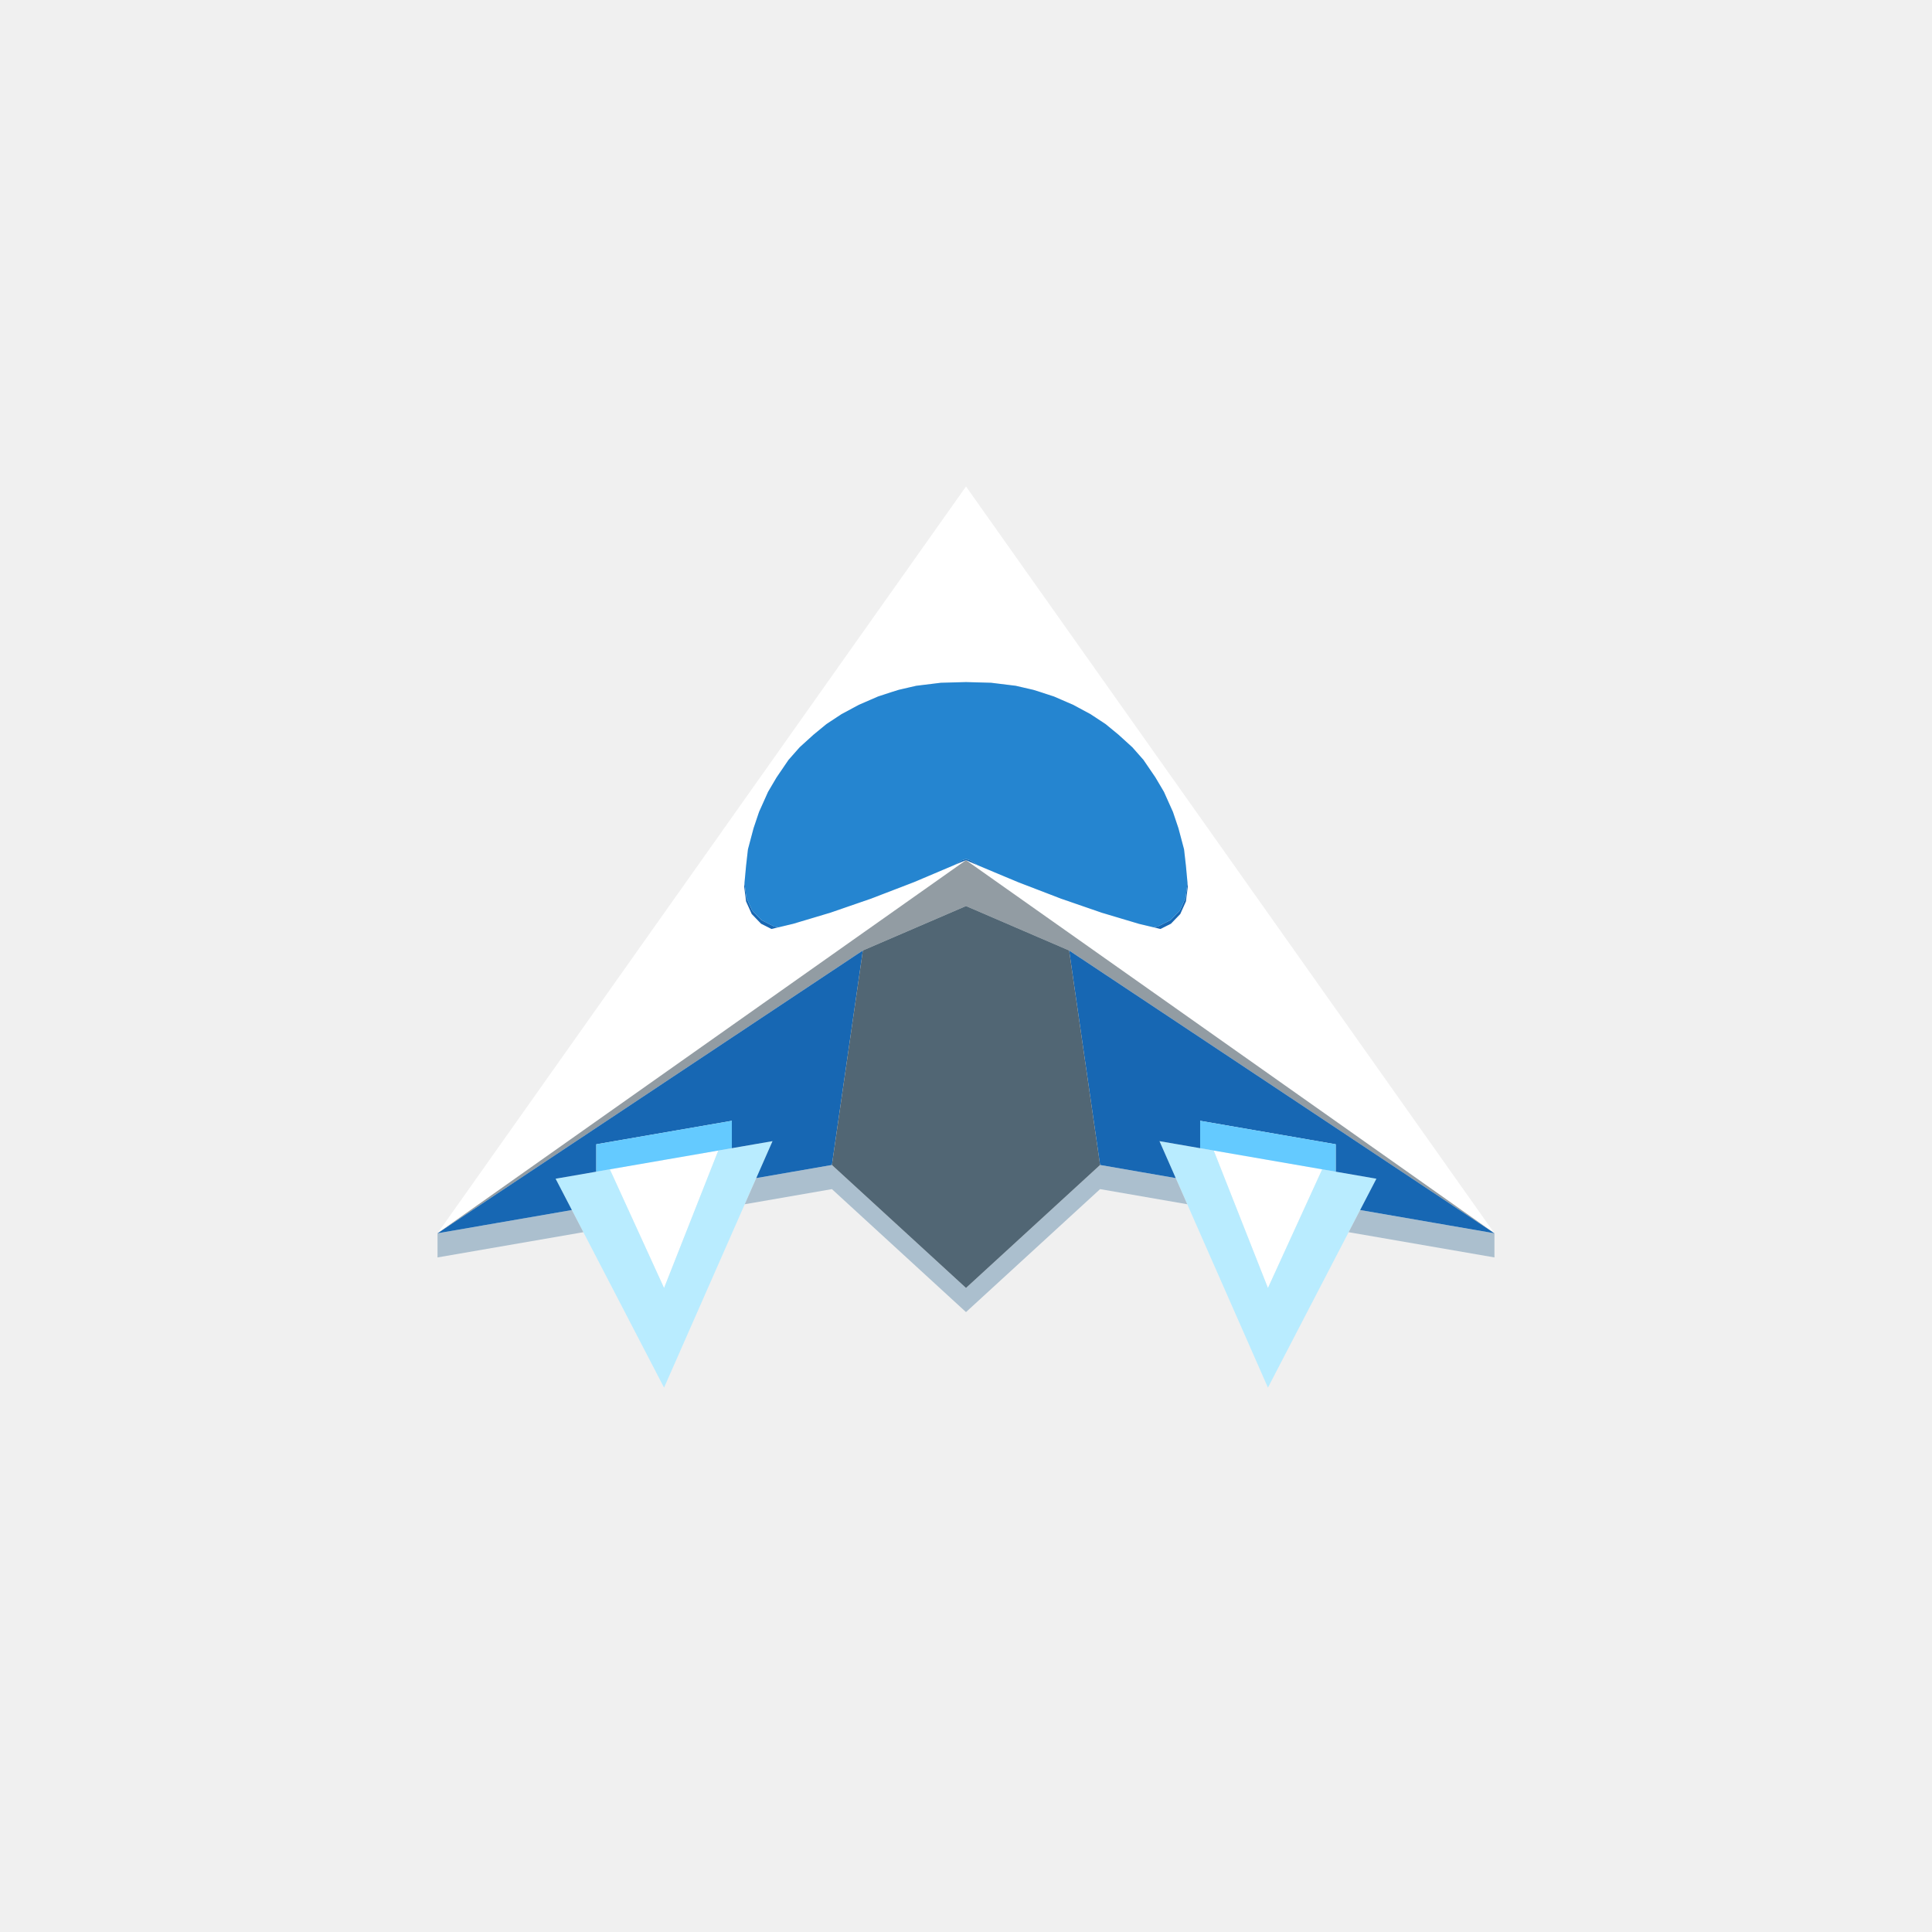
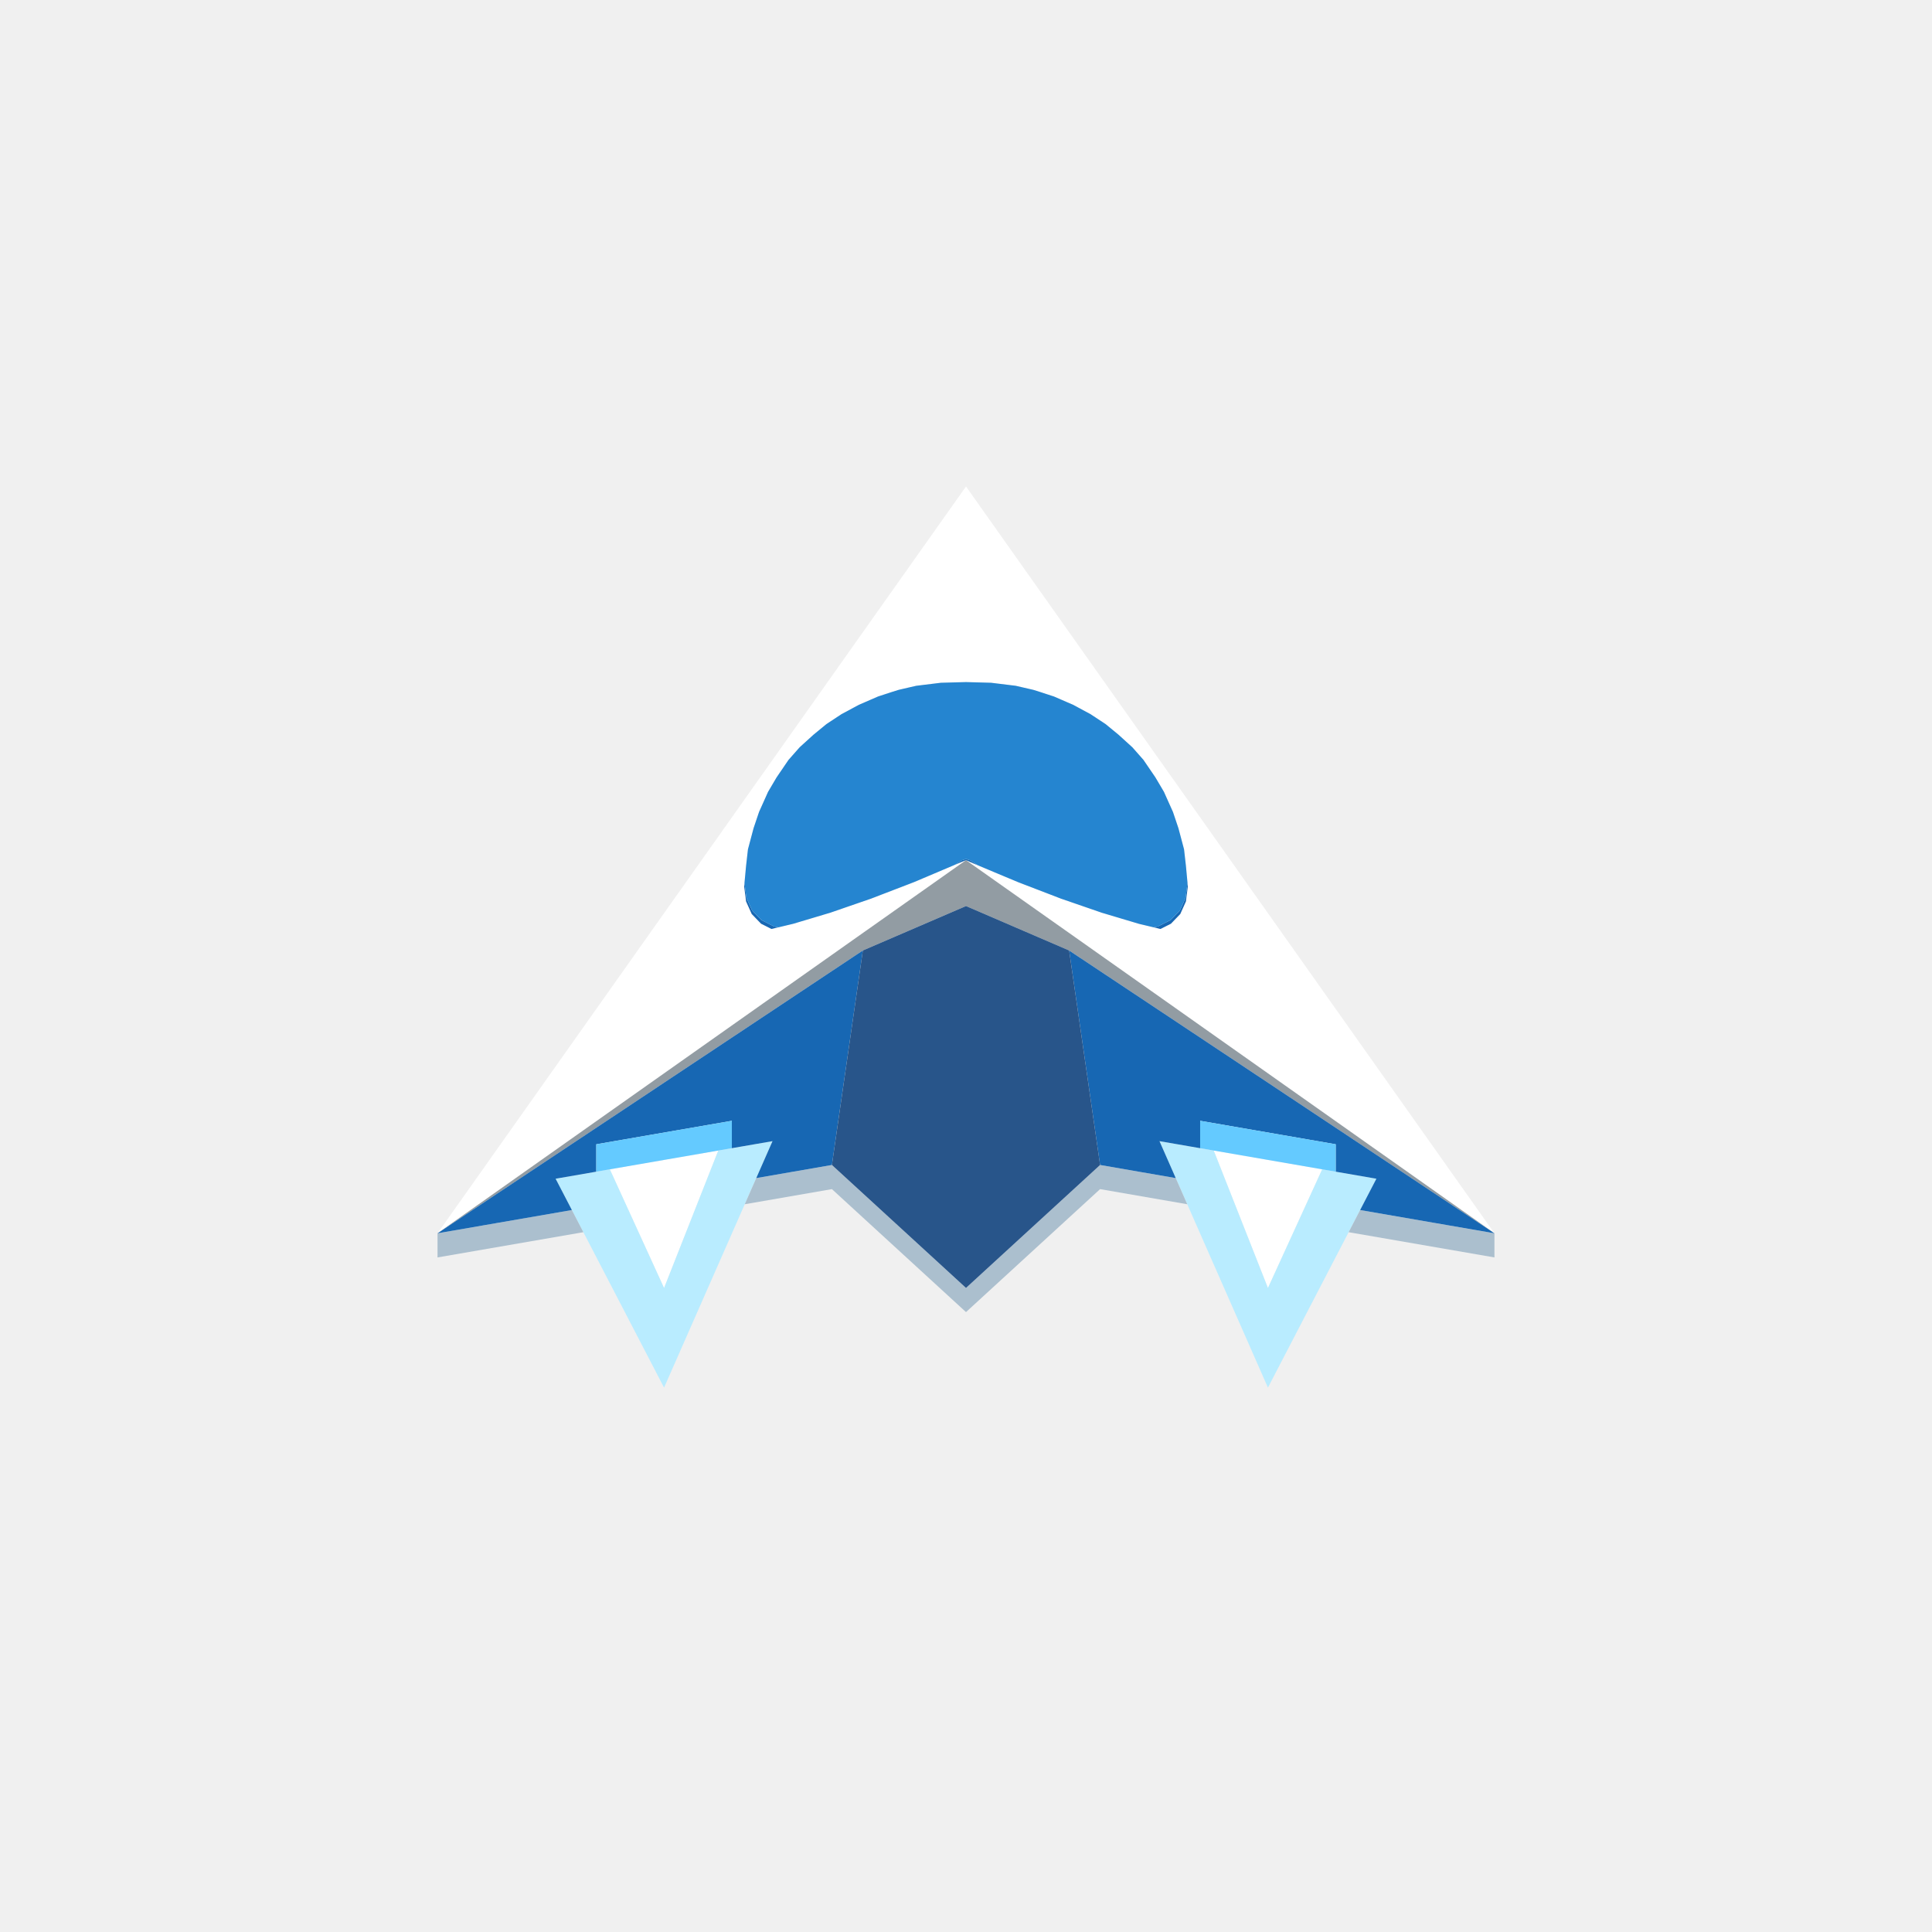
<svg xmlns="http://www.w3.org/2000/svg" width="96" height="96" viewBox="0 0 96 96">
  <path fill="#ffffff" d="M65.594,58.331L63.003,64L60.413,57.433L60.309,57.17L65.698,58.103ZM35.587,57.433L32.997,64L30.407,58.331L30.302,58.103L35.691,57.17ZM21.741,61.282L22.732,59.881L25.145,56.472L26.705,54.268L27.475,53.178L27.482,53.169L27.807,52.71L28.35,51.942L28.643,51.528L29.237,50.689L29.858,49.811L30.35,49.116L30.806,48.472L31.244,47.853L31.676,47.242L32.114,46.622L32.574,45.972L33.08,45.257L33.691,44.395L34.587,43.129L36.806,39.993L36.807,39.991L36.842,39.941L36.85,39.93L36.861,39.915L36.875,39.894L36.952,39.786L36.972,39.757L36.983,39.741L37.004,39.712L37.043,39.657L37.049,39.648L37.121,39.546L37.124,39.542L37.132,39.531L37.166,39.484L37.167,39.482L37.2,39.436L37.232,39.39L37.234,39.387L37.235,39.386L37.254,39.359L37.315,39.273L37.317,39.27L37.356,39.215L37.428,39.113L37.433,39.106L37.444,39.09L37.455,39.075L37.507,39.001L37.515,38.99L37.52,38.982L37.535,38.962L37.544,38.949L37.591,38.883L37.667,38.775L37.672,38.768L37.68,38.757L37.687,38.747L37.718,38.703L37.732,38.683L37.736,38.677L37.747,38.663L37.752,38.654L37.756,38.65L37.781,38.614L37.803,38.584L37.808,38.576L37.818,38.562L37.844,38.525L37.847,38.521L37.858,38.505L37.88,38.474L37.887,38.464L37.95,38.376L37.985,38.326L37.993,38.315L38.048,38.237L38.052,38.232L38.072,38.204L38.129,38.123L38.167,38.068L38.182,38.048L38.194,38.03L38.197,38.026L38.205,38.014L38.231,37.978L38.242,37.963L38.252,37.949L38.26,37.938L38.262,37.935L38.287,37.899L38.305,37.873L38.315,37.86L38.317,37.857L38.322,37.849L38.328,37.842L38.33,37.838L38.335,37.831L38.344,37.818L38.354,37.804L38.373,37.777L38.379,37.77L38.387,37.758L38.399,37.741L38.405,37.732L38.419,37.713L38.453,37.664L38.465,37.647L38.472,37.638L38.493,37.608L38.517,37.575L38.525,37.563L38.528,37.558L38.562,37.51L38.639,37.402L38.658,37.374L38.659,37.374L38.669,37.359L38.712,37.299L38.738,37.261L38.745,37.252L38.761,37.23L38.764,37.224L38.769,37.219L38.771,37.215L38.783,37.199L38.795,37.181L38.8,37.174L38.81,37.16L38.811,37.158L38.816,37.151L38.825,37.139L38.853,37.099L38.857,37.093L38.933,36.986L38.974,36.929L38.993,36.901L39.001,36.89L39.012,36.874L39.027,36.854L39.056,36.812L39.056,36.812L39.056,36.812L39.057,36.811L39.116,36.728L39.132,36.705L39.139,36.694L39.145,36.686L39.151,36.678L39.166,36.657L39.181,36.636L39.192,36.621L39.192,36.62L39.203,36.605L39.211,36.594L39.212,36.592L39.214,36.589L39.231,36.566L39.238,36.555L39.24,36.552L39.261,36.523L39.283,36.492L39.29,36.481L39.297,36.472L39.309,36.455L39.322,36.436L39.393,36.336L39.415,36.305L39.427,36.288L39.451,36.254L39.492,36.197L39.505,36.177L39.513,36.166L39.519,36.159L39.53,36.143L39.536,36.135L39.537,36.133L39.541,36.127L39.542,36.126L39.55,36.115L39.559,36.102L39.572,36.083L39.576,36.078L39.595,36.051L39.631,36L39.647,35.977L39.648,35.975L39.653,35.969L39.655,35.966L39.674,35.939L39.68,35.931L39.707,35.892L39.722,35.871L39.728,35.862L39.729,35.862L39.73,35.86L39.74,35.846L39.753,35.827L39.794,35.77L39.831,35.717L39.833,35.715L39.84,35.704L39.841,35.703L39.851,35.689L39.853,35.685L39.854,35.685L39.856,35.681L39.857,35.68L39.857,35.68L39.872,35.66L39.873,35.658L39.882,35.645L39.918,35.594L39.956,35.54L39.975,35.514L40.025,35.443L40.047,35.412L40.048,35.41L40.051,35.406L40.065,35.386L40.105,35.33L40.107,35.328L40.116,35.314L40.119,35.31L40.121,35.306L40.135,35.287L40.154,35.26L40.169,35.24L40.182,35.221L40.183,35.219L40.192,35.207L40.206,35.188L40.207,35.185L40.208,35.185L40.207,35.185L40.208,35.184L40.221,35.166L40.227,35.158L40.263,35.107L40.267,35.101L40.268,35.099L40.314,35.035L40.316,35.031L40.339,35L40.377,34.945L40.406,34.905L40.416,34.89L40.419,34.886L40.427,34.875L40.451,34.841L40.462,34.826L40.481,34.799L40.519,34.745L40.527,34.734L40.532,34.726L40.553,34.697L40.558,34.69L40.572,34.67L40.608,34.62L40.613,34.612L40.62,34.602L40.622,34.599L40.629,34.589L40.674,34.525L40.7,34.488L40.717,34.466L40.717,34.465L40.731,34.445L40.754,34.413L40.767,34.394L40.779,34.377L40.789,34.363L40.806,34.34L40.82,34.319L40.876,34.241L40.897,34.211L40.91,34.193L40.926,34.17L40.927,34.169L40.943,34.145L40.968,34.11L40.98,34.094L41.022,34.034L41.049,33.996L41.05,33.996L41.049,33.995L41.07,33.966L41.072,33.964L41.074,33.96L41.124,33.889L41.151,33.852L41.158,33.842L41.181,33.809L41.183,33.806L41.245,33.718L41.267,33.688L41.272,33.681L41.273,33.679L41.279,33.671L41.286,33.661L41.29,33.656L41.339,33.586L41.391,33.513L41.392,33.511L41.425,33.464L41.428,33.461L41.443,33.439L41.464,33.409L41.501,33.357L41.529,33.318L41.558,33.277L41.62,33.189L41.675,33.111L41.728,33.035L41.735,33.026L41.741,33.019L41.816,32.911L41.834,32.886L41.867,32.84L41.903,32.789L41.914,32.774L41.914,32.773L41.93,32.751L41.952,32.72L41.985,32.673L41.992,32.664L42,32.652L42.038,32.598L42.056,32.572L42.122,32.479L42.152,32.437L42.167,32.415L42.328,32.188L42.34,32.171L42.389,32.103L42.428,32.046L42.439,32.031L42.489,31.961L42.518,31.92L42.613,31.786L42.658,31.721L42.66,31.72L42.662,31.717L42.736,31.612L42.806,31.512L42.814,31.501L42.818,31.496L42.844,31.46L42.923,31.348L42.966,31.287L42.973,31.277L43.144,31.035L43.149,31.029L43.159,31.014L43.198,30.959L43.255,30.878L43.274,30.851L43.297,30.818L43.371,30.714L43.434,30.626L43.52,30.504L43.538,30.478L43.544,30.47L43.743,30.189L43.747,30.183L43.758,30.167L43.782,30.134L43.862,30.02L43.884,29.989L43.91,29.952L44.029,29.784L44.121,29.654L44.164,29.593L44.242,29.483L44.251,29.471L44.432,29.215L44.568,29.022L44.611,28.963L44.645,28.914L44.653,28.902L44.991,28.425L45.036,28.362L45.079,28.3L45.147,28.204L45.279,28.017L45.29,28.003L45.294,27.997L45.37,27.889L45.46,27.762L45.891,27.153L46.392,26.445L46.466,26.34L46.578,26.182L46.679,26.04L46.759,25.926L46.803,25.864L46.888,25.744L46.908,25.715L47.08,25.473L47.1,25.445L48,24.173L48.731,25.205L48.755,25.239L48.887,25.426L48.92,25.473L49.092,25.715L49.112,25.744L49.197,25.864L49.241,25.926L49.321,26.04L49.422,26.182L49.534,26.34L49.608,26.445L50.109,27.153L50.259,27.365L50.54,27.762L50.63,27.889L50.71,28.003L50.721,28.017L50.76,28.073L50.853,28.204L50.921,28.3L50.964,28.362L51.009,28.425L51.347,28.902L51.355,28.914L51.389,28.963L51.432,29.022L51.568,29.215L51.749,29.471L51.758,29.483L51.836,29.593L51.998,29.822L52.09,29.952L52.116,29.989L52.138,30.02L52.218,30.134L52.242,30.167L52.257,30.189L52.271,30.209L52.443,30.451L52.456,30.47L52.462,30.478L52.48,30.504L52.528,30.572L52.566,30.626L52.703,30.818L52.726,30.851L52.745,30.878L52.802,30.959L52.841,31.014L52.856,31.035L52.893,31.088L53.034,31.287L53.077,31.348L53.182,31.496L53.187,31.503L53.194,31.512L53.234,31.569L53.338,31.717L53.34,31.72L53.342,31.721L53.387,31.786L53.511,31.961L53.561,32.031L53.572,32.046L53.595,32.079L53.611,32.103L53.614,32.106L53.66,32.171L53.672,32.188L53.827,32.408L53.848,32.437L53.878,32.479L53.962,32.598L54,32.652L54.015,32.673L54.086,32.773L54.097,32.789L54.166,32.886L54.184,32.911L54.259,33.019L54.265,33.026L54.272,33.035L54.283,33.051L54.38,33.189L54.442,33.277L54.471,33.318L54.536,33.409L54.572,33.461L54.575,33.464L54.608,33.511L54.661,33.586L54.663,33.588L54.71,33.656L54.721,33.671L54.728,33.681L54.755,33.718L54.817,33.806L54.819,33.809L54.819,33.81L54.819,33.809L54.842,33.842L54.876,33.889L54.926,33.96L54.93,33.966L55.015,34.087L55.02,34.094L55.032,34.11L55.062,34.152L55.074,34.17L55.09,34.193L55.103,34.211L55.124,34.241L55.141,34.265L55.153,34.282L55.194,34.34L55.221,34.377L55.233,34.394L55.246,34.413L55.269,34.445L55.272,34.449L55.283,34.466L55.326,34.525L55.365,34.582L55.369,34.587L55.371,34.589L55.378,34.599L55.38,34.602L55.392,34.62L55.424,34.664L55.428,34.67L55.436,34.681L55.443,34.691L55.447,34.697L55.453,34.705L55.468,34.726L55.481,34.745L55.496,34.767L55.519,34.799L55.545,34.835L55.549,34.841L55.573,34.875L55.581,34.886L55.661,35L55.686,35.035L55.7,35.054L55.732,35.099L55.732,35.1L55.731,35.1L55.733,35.101L55.733,35.101L55.737,35.107L55.742,35.114L55.745,35.118L55.773,35.158L55.786,35.175L55.792,35.184L55.793,35.185L55.794,35.188L55.806,35.205L55.808,35.207L55.817,35.219L55.818,35.221L55.831,35.24L55.846,35.26L55.85,35.266L55.879,35.306L55.884,35.314L55.893,35.328L55.907,35.347L55.934,35.386L55.949,35.406L56.025,35.514L56.044,35.54L56.054,35.555L56.066,35.571L56.082,35.594L56.094,35.611L56.118,35.645L56.121,35.65L56.128,35.66L56.143,35.68L56.143,35.68L56.144,35.681L56.146,35.685L56.147,35.685L56.167,35.715L56.196,35.755L56.206,35.77L56.213,35.779L56.235,35.81L56.247,35.827L56.26,35.846L56.27,35.86L56.278,35.871L56.293,35.892L56.306,35.911L56.326,35.939L56.347,35.969L56.352,35.975L56.353,35.977L56.383,36.019L56.405,36.051L56.41,36.058L56.428,36.083L56.441,36.102L56.45,36.115L56.458,36.126L56.459,36.127L56.463,36.133L56.47,36.143L56.481,36.159L56.487,36.166L56.489,36.169L56.495,36.177L56.5,36.185L56.508,36.197L56.514,36.205L56.549,36.254L56.552,36.258L56.573,36.288L56.576,36.292L56.602,36.329L56.607,36.336L56.691,36.455L56.703,36.472L56.72,36.496L56.733,36.515L56.739,36.523L56.74,36.524L56.762,36.555L56.788,36.592L56.797,36.605L56.808,36.62L56.808,36.621L56.819,36.636L56.841,36.666L56.849,36.678L56.855,36.686L56.861,36.694L56.868,36.705L56.884,36.728L56.943,36.811L56.944,36.812L56.948,36.818L56.957,36.83L56.973,36.854L56.988,36.874L57.067,36.986L57.084,37.011L57.095,37.026L57.108,37.044L57.118,37.059L57.147,37.099L57.163,37.121L57.175,37.139L57.184,37.151L57.189,37.158L57.2,37.174L57.204,37.18L57.205,37.181L57.217,37.199L57.231,37.219L57.239,37.23L57.255,37.252L57.288,37.299L57.331,37.359L57.341,37.374L57.342,37.374L57.361,37.402L57.397,37.453L57.483,37.575L57.487,37.581L57.495,37.591L57.535,37.647L57.547,37.664L57.573,37.702L57.581,37.713L57.595,37.732L57.595,37.732L57.595,37.732L57.601,37.741L57.613,37.758L57.621,37.77L57.627,37.777L57.646,37.804L57.656,37.818L57.665,37.831L57.67,37.838L57.683,37.857L57.683,37.858L57.684,37.858L57.685,37.86L57.693,37.87L57.695,37.873L57.758,37.963L57.769,37.978L57.795,38.014L57.803,38.026L57.808,38.033L57.825,38.058L57.828,38.062L57.833,38.068L57.871,38.123L57.952,38.237L58.002,38.308L58.062,38.393L58.113,38.464L58.142,38.505L58.156,38.525L58.182,38.562L58.192,38.576L58.196,38.582L58.197,38.584L58.218,38.613L58.219,38.614L58.248,38.654L58.253,38.663L58.259,38.67L58.264,38.677L58.282,38.703L58.32,38.757L58.329,38.77L58.339,38.783L58.409,38.882L58.456,38.949L58.48,38.982L58.485,38.99L58.556,39.09L58.565,39.104L58.572,39.113L58.644,39.215L58.647,39.219L58.658,39.234L58.746,39.359L58.748,39.362L58.768,39.39L58.791,39.422L58.833,39.482L58.868,39.531L58.876,39.542L58.879,39.546L58.957,39.657L58.973,39.68L58.98,39.689L58.996,39.712L59.017,39.741L59.028,39.757L59.125,39.894L59.158,39.941L59.193,39.991L59.194,39.993L59.209,40.013L59.296,40.137L59.298,40.139L59.334,40.19L59.337,40.194L59.366,40.235L59.379,40.254L59.473,40.386L59.483,40.4L59.491,40.412L59.533,40.471L59.555,40.503L59.56,40.509L59.568,40.521L59.568,40.521L59.568,40.521L59.575,40.531L59.639,40.62L59.767,40.802L59.774,40.811L59.789,40.833L59.805,40.856L59.835,40.898L59.897,40.985L59.979,41.102L60.075,41.237L60.139,41.328L60.166,41.366L60.171,41.373L60.195,41.407L60.196,41.408L60.321,41.585L60.348,41.623L60.392,41.685L60.401,41.697L60.429,41.738L60.448,41.764L60.465,41.789L60.525,41.873L60.608,41.99L60.646,42.044L60.694,42.112L60.718,42.145L60.847,42.328L60.873,42.364L60.916,42.426L60.962,42.491L60.976,42.51L61.007,42.554L61.191,42.815L61.234,42.874L61.284,42.946L61.298,42.965L61.377,43.076L61.398,43.106L61.413,43.129L61.418,43.135L61.473,43.212L61.536,43.302L61.573,43.354L61.626,43.43L61.648,43.46L61.708,43.544L61.744,43.595L61.771,43.635L61.868,43.771L61.947,43.883L61.964,43.907L62.087,44.08L62.096,44.094L62.309,44.395L62.413,44.541L62.733,44.994L62.75,45.017L62.824,45.121L62.86,45.173L62.92,45.257L63.263,45.742L63.326,45.832L63.416,45.959L63.426,45.972L63.645,46.282L63.725,46.396L63.747,46.426L63.886,46.622L63.963,46.732L64.177,47.034L64.324,47.242L64.358,47.29L64.428,47.389L64.442,47.409L64.446,47.414L64.459,47.433L64.475,47.455L64.706,47.781L64.756,47.853L65.091,48.325L65.194,48.472L65.625,49.081L65.65,49.116L65.767,49.282L65.775,49.292L65.799,49.327L65.93,49.512L66.142,49.811L66.148,49.82L66.175,49.857L66.412,50.192L66.694,50.591L67.261,51.392L67.303,51.452L67.423,51.622L67.65,51.942L68.136,52.629L68.163,52.667L68.174,52.683L68.513,53.162L68.629,53.325L68.658,53.367L69.021,53.88L69.034,53.898L69.224,54.167L69.392,54.404L69.728,54.879L69.747,54.906L70.01,55.277L70.054,55.339L70.063,55.352L70.062,55.352L70.063,55.352L70.396,55.824L71.472,57.344L71.52,57.412L71.999,58.088L72.052,58.163L72.271,58.473L72.707,59.088L74.258,61.282L74.256,61.28L74.148,61.204L73.597,60.814L68.935,57.523L68.199,57.004L63.813,53.907L60.233,51.379L57.317,49.32L54.956,47.654L53.062,46.316L51.557,45.254L51.102,44.932L50.376,44.42L50.338,44.394L50.035,44.179L49.67,43.922L49.648,43.906L49.465,43.777L49.44,43.759L49.355,43.699L49.165,43.565L49.066,43.495L48.782,43.294L48.587,43.157L48.302,42.956L48.168,42.861L48.022,42.758L48,42.743L47.975,42.76L47.698,42.956L47.553,43.058L47.218,43.294L46.789,43.598L46.645,43.699L46.56,43.759L46.535,43.777L46.416,43.861L45.624,44.42L45.142,44.76L44.443,45.254L44.031,45.545L43.766,45.732L43.67,45.8L43.539,45.892L43.459,45.949L43.015,46.262L42.938,46.316L41.044,47.654L39.954,48.423L39.719,48.589L38.088,49.741L37.894,49.877L32.509,53.679L29.312,55.936L27.065,57.523ZM46.754,33.926L46.773,33.924L46.782,33.923L46.782,33.923L46.773,33.924ZM46.769,33.926L46.754,33.926L46.753,33.926L46.753,33.926L46.729,33.929L46.726,33.93L46.664,33.937L46.623,33.942L46.623,33.942L46.62,33.943L46.618,33.943L46.617,33.943L46.583,33.947L46.581,33.947L46.45,33.963L46.286,33.983L46.256,33.987L46.249,33.988L46.242,33.989L46.212,33.992L46.209,33.993L46.139,34.001L46.128,34.003L46.096,34.007L46.093,34.007L46.092,34.007L46.069,34.01L46.066,34.01L45.984,34.02L45.977,34.021L45.965,34.023L45.948,34.025L45.948,34.025L45.947,34.025L45.93,34.027L45.891,34.032L45.878,34.033L45.841,34.038L45.825,34.04L45.801,34.042L45.764,34.047L45.752,34.049L45.727,34.052L45.697,34.055L45.673,34.058L45.625,34.064L45.616,34.065L45.594,34.068L45.56,34.072L45.544,34.074L45.531,34.075L45.531,34.075L45.529,34.076L45.502,34.082L45.474,34.088L45.462,34.091L45.457,34.093L45.453,34.093L45.358,34.115L45.314,34.126L45.311,34.126L45.302,34.128L45.289,34.131L45.262,34.138L45.245,34.142L45.221,34.147L45.21,34.149L45.198,34.152L45.171,34.158L45.147,34.164L45.072,34.181L45.039,34.189L45.034,34.19L45.017,34.194L44.995,34.199L44.971,34.205L44.939,34.212L44.94,34.212L44.939,34.212L44.855,34.231L44.852,34.232L44.841,34.235L44.828,34.238L44.82,34.24L44.82,34.239L44.818,34.24L44.761,34.253L44.715,34.264L44.703,34.266L44.676,34.273L44.672,34.274L44.667,34.275L44.654,34.278L44.645,34.281L44.546,34.312L44.52,34.32L44.514,34.322L44.504,34.325L44.477,34.333L44.469,34.336L44.457,34.339L44.442,34.344L44.358,34.371L44.358,34.37L44.338,34.377L44.33,34.38L44.281,34.396L44.277,34.397L44.244,34.408L44.229,34.413L44.214,34.417L44.194,34.424L44.175,34.43L44.16,34.435L44.139,34.442L44.107,34.452L44.098,34.456L44.09,34.458L44.074,34.463L44.047,34.472L44.016,34.482L43.978,34.495L43.94,34.507L43.939,34.508L43.898,34.521L43.89,34.523L43.874,34.529L43.859,34.534L43.852,34.536L43.824,34.545L43.824,34.545L43.823,34.545L43.807,34.551L43.809,34.549L43.805,34.551L43.802,34.552L43.8,34.553L43.784,34.558L43.782,34.559L43.782,34.559L43.736,34.574L43.739,34.572L43.735,34.574L43.734,34.575L43.713,34.581L43.711,34.582L43.71,34.582L43.709,34.583L43.689,34.589L43.651,34.602L43.628,34.609L43.535,34.65L43.531,34.651L43.516,34.658L43.486,34.671L43.47,34.678L43.467,34.679L43.452,34.685L43.441,34.69L43.432,34.694L43.399,34.709L43.384,34.715L43.358,34.727L43.353,34.729L43.299,34.752L43.287,34.757L43.255,34.771L43.237,34.779L43.186,34.801L43.14,34.821L43.106,34.836L43.089,34.843L43.063,34.854L43.037,34.865L43.013,34.876L43.009,34.878L43.008,34.878L43.006,34.879L42.993,34.885L42.951,34.903L42.941,34.907L42.885,34.932L42.873,34.937L42.831,34.955L42.783,34.976L42.762,34.985L42.756,34.988L42.753,34.989L42.721,35.003L42.676,35.022L42.648,35.037L42.646,35.038L42.645,35.038L42.646,35.039L42.637,35.043L42.568,35.08L42.564,35.082L42.564,35.082L42.564,35.082L42.503,35.115L42.499,35.117L42.489,35.123L42.48,35.127L42.479,35.128L42.477,35.129L42.465,35.135L42.446,35.146L42.423,35.158L42.396,35.172L42.38,35.181L42.334,35.206L42.328,35.209L42.325,35.211L42.318,35.215L42.306,35.221L42.292,35.228L42.264,35.243L42.256,35.248L42.25,35.251L42.159,35.3L42.147,35.306L42.131,35.315L42.128,35.316L42.068,35.349L42.055,35.356L42.047,35.36L42.02,35.374L42.019,35.375L42.016,35.377L42.011,35.379L41.989,35.391L41.987,35.392L41.955,35.409L41.949,35.412L41.94,35.417L41.919,35.429L41.901,35.438L41.876,35.452L41.816,35.484L41.78,35.508L41.772,35.513L41.733,35.538L41.704,35.558L41.674,35.577L41.67,35.58L41.644,35.597L41.62,35.613L41.55,35.659L41.539,35.667L41.537,35.668L41.532,35.671L41.522,35.677L41.521,35.678L41.503,35.69L41.477,35.708L41.444,35.729L41.44,35.731L41.434,35.736L41.425,35.742L41.406,35.754L41.391,35.764L41.385,35.768L41.373,35.776L41.346,35.794L41.29,35.831L41.272,35.843L41.27,35.844L41.255,35.854L41.235,35.867L41.235,35.867L41.234,35.867L41.176,35.906L41.169,35.911L41.094,35.96L41.09,35.962L41.089,35.963L41.072,35.974L41.071,35.974L41.071,35.975L41.062,35.981L41.042,35.997L41.026,36.01L40.996,36.035L40.965,36.061L40.962,36.063L40.952,36.072L40.941,36.08L40.939,36.082L40.927,36.092L40.922,36.096L40.91,36.106L40.9,36.114L40.89,36.123L40.871,36.138L40.825,36.176L40.799,36.197L40.792,36.203L40.715,36.267L40.7,36.279L40.679,36.296L40.649,36.321L40.628,36.338L40.617,36.347L40.61,36.353L40.608,36.354L40.478,36.461L40.443,36.49L40.441,36.492L40.438,36.494L40.435,36.497L40.428,36.502L40.428,36.502L40.428,36.503L40.427,36.503L40.427,36.503L40.422,36.508L40.406,36.522L40.404,36.524L40.386,36.54L40.361,36.563L40.315,36.605L40.307,36.612L40.302,36.617L40.299,36.619L40.297,36.621L40.288,36.63L40.279,36.637L40.206,36.704L40.205,36.704L40.189,36.719L40.163,36.743L40.099,36.801L40.059,36.837L40.051,36.844L40.044,36.851L40.042,36.852L40.026,36.867L39.98,36.908L39.976,36.912L39.962,36.925L39.947,36.939L39.902,36.979L39.892,36.989L39.886,36.993L39.876,37.003L39.872,37.007L39.866,37.012L39.863,37.015L39.86,37.017L39.846,37.03L39.828,37.046L39.815,37.058L39.812,37.061L39.81,37.063L39.774,37.096L39.746,37.121L39.733,37.133L39.712,37.157L39.688,37.183L39.681,37.191L39.681,37.191L39.669,37.206L39.585,37.301L39.555,37.335L39.531,37.361L39.5,37.397L39.461,37.442L39.443,37.462L39.439,37.467L39.421,37.486L39.394,37.517L39.384,37.529L39.36,37.556L39.359,37.557L39.349,37.569L39.342,37.576L39.339,37.58L39.338,37.581L39.291,37.635L39.284,37.642L39.284,37.642L39.274,37.654L39.27,37.658L39.267,37.662L39.233,37.7L39.201,37.736L39.194,37.744L39.181,37.759L39.145,37.812L39.128,37.836L39.127,37.838L39.115,37.855L39.092,37.889L39.091,37.89L39.087,37.897L39.067,37.926L39.029,37.982L38.997,38.028L38.971,38.067L38.969,38.069L38.964,38.077L38.956,38.089L38.935,38.12L38.908,38.159L38.907,38.158L38.908,38.159L38.889,38.187L38.882,38.197L38.877,38.204L38.871,38.214L38.868,38.217L38.85,38.244L38.846,38.249L38.839,38.26L38.822,38.285L38.815,38.296L38.753,38.387L38.741,38.403L38.726,38.426L38.721,38.433L38.706,38.454L38.696,38.469L38.694,38.473L38.683,38.488L38.667,38.512L38.598,38.613L38.596,38.617L38.592,38.623L38.591,38.624L38.591,38.624L38.587,38.63L38.581,38.641L38.562,38.673L38.504,38.771L38.484,38.805L38.472,38.826L38.462,38.842L38.452,38.859L38.413,38.925L38.409,38.927L38.413,38.926L38.393,38.959L38.392,38.961L38.366,39.005L38.362,39.011L38.334,39.059L38.313,39.095L38.3,39.117L38.29,39.135L38.283,39.147L38.277,39.156L38.248,39.205L38.243,39.214L38.231,39.235L38.226,39.242L38.218,39.257L38.175,39.329L38.169,39.34L38.163,39.349L38.146,39.389L38.142,39.397L38.13,39.423L38.113,39.46L38.111,39.465L38.091,39.511L38.081,39.533L38.071,39.554L38.032,39.641L38.018,39.672L38.018,39.674L38.008,39.695L37.996,39.723L37.968,39.785L37.955,39.812L37.938,39.852L37.937,39.854L37.931,39.866L37.927,39.876L37.914,39.905L37.913,39.906L37.883,39.974L37.855,40.036L37.811,40.134L37.81,40.136L37.785,40.191L37.78,40.203L37.774,40.217L37.762,40.244L37.749,40.272L37.748,40.275L37.716,40.346L37.699,40.396L37.677,40.461L37.672,40.476L37.662,40.507L37.661,40.508L37.661,40.509L37.652,40.537L37.645,40.558L37.636,40.582L37.635,40.586L37.63,40.601L37.628,40.606L37.613,40.652L37.61,40.66L37.606,40.673L37.602,40.684L37.602,40.685L37.584,40.738L37.564,40.796L37.539,40.872L37.527,40.907L37.525,40.914L37.52,40.927L37.519,40.931L37.513,40.95L37.503,40.979L37.495,41.001L37.444,41.154L37.377,41.404L37.367,41.444L37.316,41.635L37.224,41.981L37.216,42.01L37.208,42.041L37.165,42.203L37.153,42.308L37.129,42.517L37.072,43.022L37.063,43.119L37.058,43.166L37.058,43.174L37.056,43.19L37.055,43.202L36.994,43.864L36.977,44.044L37.072,44.791L37.353,45.416L37.816,45.898L38.335,46.16L39.409,45.904L39.578,45.853L41.252,45.354L41.322,45.329L42.714,44.849L43.245,44.666L43.275,44.656L43.311,44.642L43.778,44.462L43.803,44.452L43.88,44.423L44.475,44.194L45.158,43.932L45.422,43.83L46.142,43.525L46.276,43.468L46.5,43.374L46.566,43.346L47.441,42.975L47.554,42.927L47.802,42.822L48,42.743L48.095,42.781L48.367,42.903L48.468,42.945L48.597,42.999L48.866,43.112L49.434,43.351L49.501,43.378L49.563,43.405L49.854,43.527L50.578,43.83L50.647,43.857L50.822,43.924L50.842,43.932L50.911,43.959L51.525,44.194L51.611,44.227L51.803,44.301L52.197,44.452L52.222,44.462L52.689,44.642L52.725,44.656L52.762,44.668L53.286,44.849L53.489,44.919L53.552,44.941L54.424,45.242L54.678,45.329L54.748,45.354L55.06,45.447L55.767,45.658L55.979,45.721L56.591,45.904L56.753,45.942L57.115,46.029L57.621,46.15L57.665,46.16L57.725,46.13L58.094,45.943L58.103,45.939L58.184,45.898L58.647,45.416L58.928,44.791L59.023,44.044L59.006,43.865L59.006,43.864L58.946,43.207L58.945,43.202L58.943,43.184L58.937,43.119L58.928,43.022L58.864,42.462L58.856,42.389L58.847,42.308L58.835,42.203L58.801,42.075L58.741,41.85L58.684,41.635L58.683,41.631L58.629,41.428L58.623,41.404L58.569,41.202L58.556,41.154L58.537,41.096L58.501,40.99L58.497,40.979L58.481,40.931L58.48,40.927L58.426,40.767L58.416,40.738L58.398,40.685L58.357,40.563L58.339,40.509L58.339,40.508L58.323,40.461L58.284,40.346L58.252,40.275L58.251,40.272L58.221,40.206L58.19,40.136L58.153,40.053L58.086,39.904L58.073,39.876L58.045,39.812L58.004,39.723L57.992,39.695L57.982,39.674L57.929,39.554L57.837,39.349L57.825,39.329L57.784,39.26L57.779,39.251L57.772,39.239L57.722,39.156L57.717,39.147L57.71,39.135L57.7,39.117L57.687,39.095L57.666,39.059L57.638,39.011L57.608,38.961L57.587,38.926L57.591,38.927L57.587,38.925L57.548,38.859L57.548,38.859L57.538,38.842L57.507,38.79L57.496,38.771L57.496,38.771L57.413,38.63L57.408,38.623L57.408,38.622L57.408,38.622L57.404,38.617L57.402,38.613L57.354,38.543L57.333,38.512L57.321,38.494L57.317,38.488L57.306,38.473L57.304,38.469L57.294,38.454L57.247,38.387L57.185,38.296L57.185,38.294L57.184,38.294L57.178,38.285L57.161,38.26L57.15,38.244L57.132,38.217L57.129,38.214L57.118,38.197L57.092,38.159L57.065,38.12L57.036,38.077L57.033,38.073L57.031,38.069L57.014,38.045L57.003,38.028L56.972,37.983L56.971,37.982L56.968,37.977L56.939,37.934L56.933,37.926L56.913,37.897L56.908,37.889L56.892,37.865L56.885,37.855L56.872,37.836L56.819,37.759L56.806,37.744L56.799,37.736L56.74,37.669L56.73,37.658L56.726,37.654L56.716,37.642L56.709,37.635L56.674,37.594L56.662,37.581L56.661,37.58L56.658,37.576L56.651,37.569L56.579,37.486L56.557,37.462L56.539,37.442L56.5,37.397L56.482,37.376L56.474,37.368L56.445,37.335L56.434,37.322L56.424,37.311L56.415,37.301L56.367,37.246L56.319,37.191L56.312,37.183L56.267,37.133L56.254,37.121L56.223,37.093L56.19,37.063L56.154,37.03L56.134,37.012L56.128,37.007L56.124,37.003L56.108,36.989L56.098,36.979L56.074,36.957L56.02,36.908L55.999,36.889L55.941,36.837L55.937,36.834L55.837,36.743L55.815,36.723L55.693,36.612L55.594,36.522L55.578,36.508L55.573,36.503L55.559,36.492L55.554,36.487L55.522,36.461L55.41,36.369L55.392,36.354L55.371,36.337L55.285,36.267L55.229,36.22L55.219,36.212L55.213,36.207L55.175,36.176L55.134,36.142L55.129,36.138L55.11,36.123L55.1,36.114L55.09,36.106L55.078,36.096L55.038,36.063L55.035,36.061L54.958,35.997L54.938,35.981L54.844,35.919L54.805,35.893L54.766,35.867L54.765,35.867L54.765,35.867L54.745,35.854L54.56,35.731L54.556,35.729L54.555,35.728L54.523,35.708L54.52,35.706L54.468,35.671L54.463,35.668L54.461,35.667L54.444,35.655L54.429,35.645L54.326,35.577L54.28,35.547L54.244,35.523L54.184,35.484L54.081,35.429L54.045,35.409L53.984,35.377L53.932,35.349L53.872,35.316L53.858,35.309L53.853,35.306L53.841,35.3L53.835,35.297L53.736,35.243L53.714,35.231L53.694,35.221L53.672,35.209L53.666,35.206L53.577,35.158L53.521,35.128L53.436,35.082L53.366,35.045L53.363,35.043L53.354,35.038L53.324,35.022L53.279,35.003L53.217,34.976L53.059,34.907L53.057,34.906L53.056,34.906L52.994,34.879L52.992,34.878L52.987,34.876L52.937,34.854L52.908,34.842L52.894,34.836L52.86,34.821L52.819,34.803L52.642,34.727L52.616,34.715L52.601,34.709L52.515,34.671L52.514,34.671L52.469,34.651L52.465,34.65L52.372,34.609L52.311,34.589L52.289,34.582L52.264,34.574L52.246,34.568L52.238,34.565L52.218,34.559L52.216,34.558L52.195,34.551L52.177,34.545L52.126,34.529L52.061,34.508L51.984,34.482L51.902,34.456L51.893,34.452L51.806,34.424L51.662,34.377L51.663,34.377L51.658,34.375L51.595,34.356L51.558,34.344L51.543,34.339L51.523,34.333L51.5,34.326L51.48,34.32L51.346,34.278L51.333,34.275L51.324,34.273L51.297,34.266L51.182,34.24L51.159,34.235L51.029,34.205L51.009,34.2L51.005,34.199L50.961,34.189L50.853,34.164L50.839,34.161L50.829,34.158L50.793,34.15L50.79,34.149L50.755,34.142L50.711,34.131L50.689,34.126L50.686,34.126L50.678,34.123L50.574,34.099L50.543,34.093L50.538,34.091L50.505,34.084L50.498,34.082L50.471,34.076L50.393,34.066L50.303,34.055L50.273,34.052L50.236,34.047L50.199,34.042L50.159,34.038L50.07,34.027L50.052,34.025L50.035,34.023L50.023,34.021L49.975,34.015L49.94,34.011L49.908,34.007L49.872,34.003L49.861,34.001L49.758,33.989L49.714,33.983L49.55,33.963L49.485,33.956L49.419,33.947L49.383,33.943L49.382,33.943L49.38,33.943L49.336,33.937L49.301,33.933L49.274,33.93L49.271,33.929L49.247,33.926L49.247,33.926L49.247,33.926L49.246,33.926L49.19,33.925L49.17,33.924L49.116,33.923L49.114,33.923L49.104,33.922L49.076,33.922L49.036,33.92L49.029,33.92L48.979,33.919L48.968,33.919L48.949,33.918L48.934,33.918L48.882,33.916L48.865,33.916L48.778,33.913L48.728,33.912L48.702,33.911L48.689,33.911L48.666,33.91L48.65,33.91L48.599,33.908L48.511,33.906L48.483,33.905L48.437,33.904L48.334,33.901L48.136,33.895L48.089,33.894L48.079,33.894L48,33.892L47.921,33.894L47.911,33.894L47.764,33.898L47.74,33.899L47.666,33.901L47.574,33.904L47.526,33.905L47.517,33.905L47.489,33.906L47.401,33.908L47.355,33.91L47.35,33.91L47.311,33.911L47.287,33.911L47.272,33.912L47.222,33.913L47.135,33.916L47.066,33.918L47.051,33.918L47.032,33.919L47.021,33.919L46.971,33.92L46.964,33.92L46.952,33.921L46.924,33.922L46.908,33.922L46.896,33.922L46.886,33.923L46.886,33.923L46.884,33.923L46.83,33.924L46.813,33.925L46.778,33.926ZM40.669,35.578L40.669,35.579L40.671,35.578ZM40.67,35.577L40.669,35.578L40.669,35.578ZM41.816,34.073L41.816,34.075L41.816,34.075ZM41.817,34.071L41.816,34.071L41.816,34.073ZM37.691,39.861L37.686,39.864L37.686,39.864ZM37.694,39.86L37.695,39.859L37.691,39.861ZM40.952,35.121L40.951,35.124L40.952,35.123ZM40.952,35.12L40.951,35.12L40.952,35.121ZM37.413,39.303L37.413,39.303L37.409,39.305ZM37.415,39.304L37.415,39.303L37.413,39.303Z" />
  <path fill="#b9ecff" d="M68.275,58.795L63.003,68.95L61.894,66.429L57.731,56.969L57.614,56.703L60.309,57.17L60.413,57.433L63.003,64L65.594,58.331L65.698,58.103L68.392,58.57ZM38.269,56.969L32.997,68.95L31.887,66.813L27.725,58.795L27.608,58.57L30.302,58.103L30.407,58.331L32.997,64L35.587,57.433L35.691,57.17L38.386,56.703Z" />
  <path fill="#abbfce" d="M54.663,59.087L48,65.197L41.337,59.087L37.007,59.838L37.465,58.795L37.578,58.539L41.337,57.887L48,63.997L54.663,57.887L58.422,58.539L58.871,59.559L58.993,59.838ZM28.987,61.227L21.741,62.481L21.741,61.282L28.416,60.126L28.782,60.831ZM74.258,61.282L74.258,62.481L67.013,61.227L67.384,60.512L67.584,60.126Z" />
  <path fill="#929ca3" d="M21.741,61.282L27.065,57.523L29.312,55.936L32.509,53.679L37.894,49.877L38.088,49.741L38.22,49.648L38.779,49.253L39.719,48.589L39.9,48.461L39.954,48.423L41.086,47.624L41.098,47.616L42.36,46.724L43.015,46.262L43.066,46.226L43.459,45.949L43.67,45.8L43.766,45.732L44.031,45.545L44.991,44.867L45.142,44.76L46.416,43.861L46.56,43.759L47.553,43.058L47.975,42.76L48,42.743L48.022,42.758L48.302,42.956L48.782,43.294L49.355,43.699L49.44,43.759L49.465,43.777L50.376,44.42L50.858,44.76L51.557,45.254L53.062,46.316L54.956,47.654L57.317,49.32L60.233,51.379L63.813,53.907L66.688,55.936L68.199,57.004L68.935,57.523L73.597,60.814L74.258,61.282L73.682,60.898L68.851,57.686L68.658,57.558L66.579,56.175L64.074,54.51L59.891,51.728L56.086,49.198L53.125,47.229L51.588,46.567L50.889,46.266L48,45.021L45.532,46.084L42.875,47.229L42.565,47.435L40.053,49.105L38.452,50.17L29.422,56.175L27.149,57.686Z" />
  <path fill="#1767b3" d="M21.741,61.282L27.149,57.686L29.422,56.175L38.452,50.17L40.053,49.105L42.875,47.229L42.666,48.678L41.337,57.887L37.578,58.539L38.386,56.703L36.365,57.053L36.365,55.691L36.268,55.708L29.726,56.841L29.629,56.858L29.629,58.22L27.608,58.57L27.725,58.795L28.257,59.819L28.416,60.126ZM48.053,42.693L48.054,42.693L48.074,42.705L48.113,42.72L48.204,42.746L48.524,42.953L48.597,42.999L48.468,42.945L48.367,42.903L48.095,42.781L48,42.743L47.802,42.822L47.554,42.927L47.441,42.975L47.476,42.953L47.796,42.746L47.887,42.72L47.926,42.705L47.947,42.693L47.959,42.693L47.979,42.693L48,42.693ZM53.125,47.229L53.578,47.531L54.663,48.252L56.086,49.198L57.548,50.17L59.891,51.728L60.754,52.302L64.074,54.51L66.579,56.175L68.658,57.558L68.851,57.686L73.682,60.898L74.258,61.282L74.031,61.242L71.321,60.773L67.584,60.126L68.392,58.57L66.371,58.22L66.371,56.858L66.274,56.841L64.987,56.618L59.732,55.708L59.635,55.691L59.635,57.053L57.614,56.703L57.731,56.969L58.263,58.177L58.422,58.539L54.663,57.887L54.613,57.545L54.558,57.16L54.448,56.4L53.37,48.928L53.334,48.678ZM58.912,44.61L58.99,43.994L59.006,43.864L59.023,44.044L58.928,44.791L58.647,45.416L58.184,45.898L57.725,46.13L57.665,46.16L57.63,46.152L57.579,46.14L57.539,46.13L57.438,46.106L57.396,46.096L57.321,46.078L57.531,46.039L57.644,45.981L58.168,45.716L58.249,45.632L58.631,45.234L58.68,45.126ZM38.421,46.14L38.335,46.16L37.816,45.898L37.353,45.416L37.072,44.791L36.977,44.044L36.994,43.864L37.01,43.994L37.088,44.61L37.32,45.126L37.369,45.234L37.751,45.632L37.832,45.716L38.356,45.981L38.469,46.039L38.679,46.078L38.562,46.106L38.461,46.13Z" />
  <path fill="#64caff" d="M36.365,55.691L36.365,57.053L35.691,57.17L32.997,57.636L30.302,58.103L29.629,58.22L29.629,56.858L29.726,56.841L36.268,55.708ZM59.635,55.691L59.732,55.708L66.274,56.841L66.371,56.858L66.371,58.22L65.698,58.103L63.003,57.636L60.309,57.17L59.635,57.053Z" />
-   <path fill="#516674" d="M48,63.997L41.337,57.887L42.731,48.226L42.875,47.229L45.532,46.084L48,45.021L50.889,46.266L51.588,46.567L53.125,47.229L53.334,48.678L53.37,48.928L54.663,57.887Z" />
+   <path fill="#28558a" d="M48,63.997L41.337,57.887L42.731,48.226L42.875,47.229L45.532,46.084L48,45.021L50.889,46.266L51.588,46.567L53.125,47.229L53.334,48.678L53.37,48.928L54.663,57.887Z" />
  <path fill="#2585d0" d="M38.469,46.039L38.469,46.038L38.468,46.038ZM37.832,45.716L37.832,45.716L37.832,45.716ZM37.369,45.234L37.369,45.234L37.369,45.234ZM48.054,42.693L48.053,42.693L48,42.693L47.959,42.693L47.947,42.693L47.926,42.705L47.887,42.72L47.796,42.746L47.476,42.953L47.441,42.975L47.037,43.146L46.84,43.229L46.566,43.346L46.276,43.468L46.142,43.525L46.038,43.57L45.899,43.628L45.422,43.83L45.362,43.853L45.262,43.892L45.158,43.932L44.475,44.194L44.057,44.355L43.989,44.381L43.88,44.423L43.803,44.452L43.311,44.642L43.275,44.656L43.245,44.666L42.785,44.824L42.577,44.896L42.523,44.915L42.203,45.025L42.006,45.093L41.385,45.308L41.334,45.325L41.252,45.354L41.041,45.416L40.533,45.568L40.32,45.632L40.251,45.653L39.829,45.778L39.409,45.904L39.398,45.906L39.288,45.933L39.109,45.975L39.024,45.996L38.679,46.078L38.469,46.039L38.356,45.981L37.832,45.716L37.751,45.632L37.369,45.234L37.32,45.126L37.297,45.073L37.088,44.61L37.01,43.994L36.994,43.864L37.063,43.119L37.072,43.022L37.165,42.203L37.197,42.083L37.316,41.635L37.444,41.154L37.494,41.005L37.716,40.346L37.749,40.272L37.81,40.136L37.927,39.876L38.163,39.349L38.3,39.117L38.362,39.011L38.587,38.63L38.592,38.623L38.694,38.473L38.741,38.403L38.815,38.296L39.128,37.836L39.181,37.759L39.284,37.642L39.733,37.133L39.815,37.058L40.059,36.837L40.427,36.503L40.435,36.497L41.062,35.981L41.816,35.484L42.446,35.146L42.676,35.022L43.009,34.878L43.255,34.771L43.628,34.609L43.689,34.589L44.16,34.435L44.347,34.374L44.645,34.281L44.645,34.281L44.654,34.278L45.171,34.158L45.529,34.076L45.752,34.049L45.764,34.047L46.754,33.926L48,33.892L49.246,33.926L49.45,33.951L50.273,34.052L50.393,34.066L50.471,34.076L51.159,34.235L51.346,34.278L51.653,34.374L51.806,34.424L52.061,34.508L52.372,34.609L53.324,35.022L54.184,35.484L54.938,35.981L55.573,36.503L56.267,37.133L56.819,37.759L57.408,38.623L57.638,39.011L57.837,39.349L58.073,39.876L58.19,40.136L58.251,40.272L58.284,40.346L58.556,41.154L58.684,41.635L58.835,42.203L58.928,43.022L58.937,43.119L59.006,43.864L58.99,43.994L58.912,44.61L58.703,45.073L58.68,45.126L58.631,45.234L58.249,45.632L58.168,45.716L57.644,45.981L57.531,46.039L57.321,46.078L56.976,45.996L56.822,45.959L56.712,45.933L56.591,45.904L56.301,45.817L56.171,45.778L55.749,45.653L55.618,45.613L55.467,45.568L55.027,45.437L54.959,45.416L54.748,45.354L54.666,45.325L53.857,45.046L53.797,45.025L53.477,44.915L53.336,44.866L53.286,44.849L53.215,44.824L52.762,44.668L52.725,44.656L52.689,44.642L52.197,44.452L51.611,44.227L51.525,44.194L50.842,43.932L50.809,43.919L50.755,43.898L50.578,43.83L49.857,43.528L49.854,43.527L49.563,43.405L49.434,43.351L48.866,43.112L48.597,42.999L48.524,42.953L48.204,42.746L48.113,42.72L48.074,42.705Z" />
</svg>
